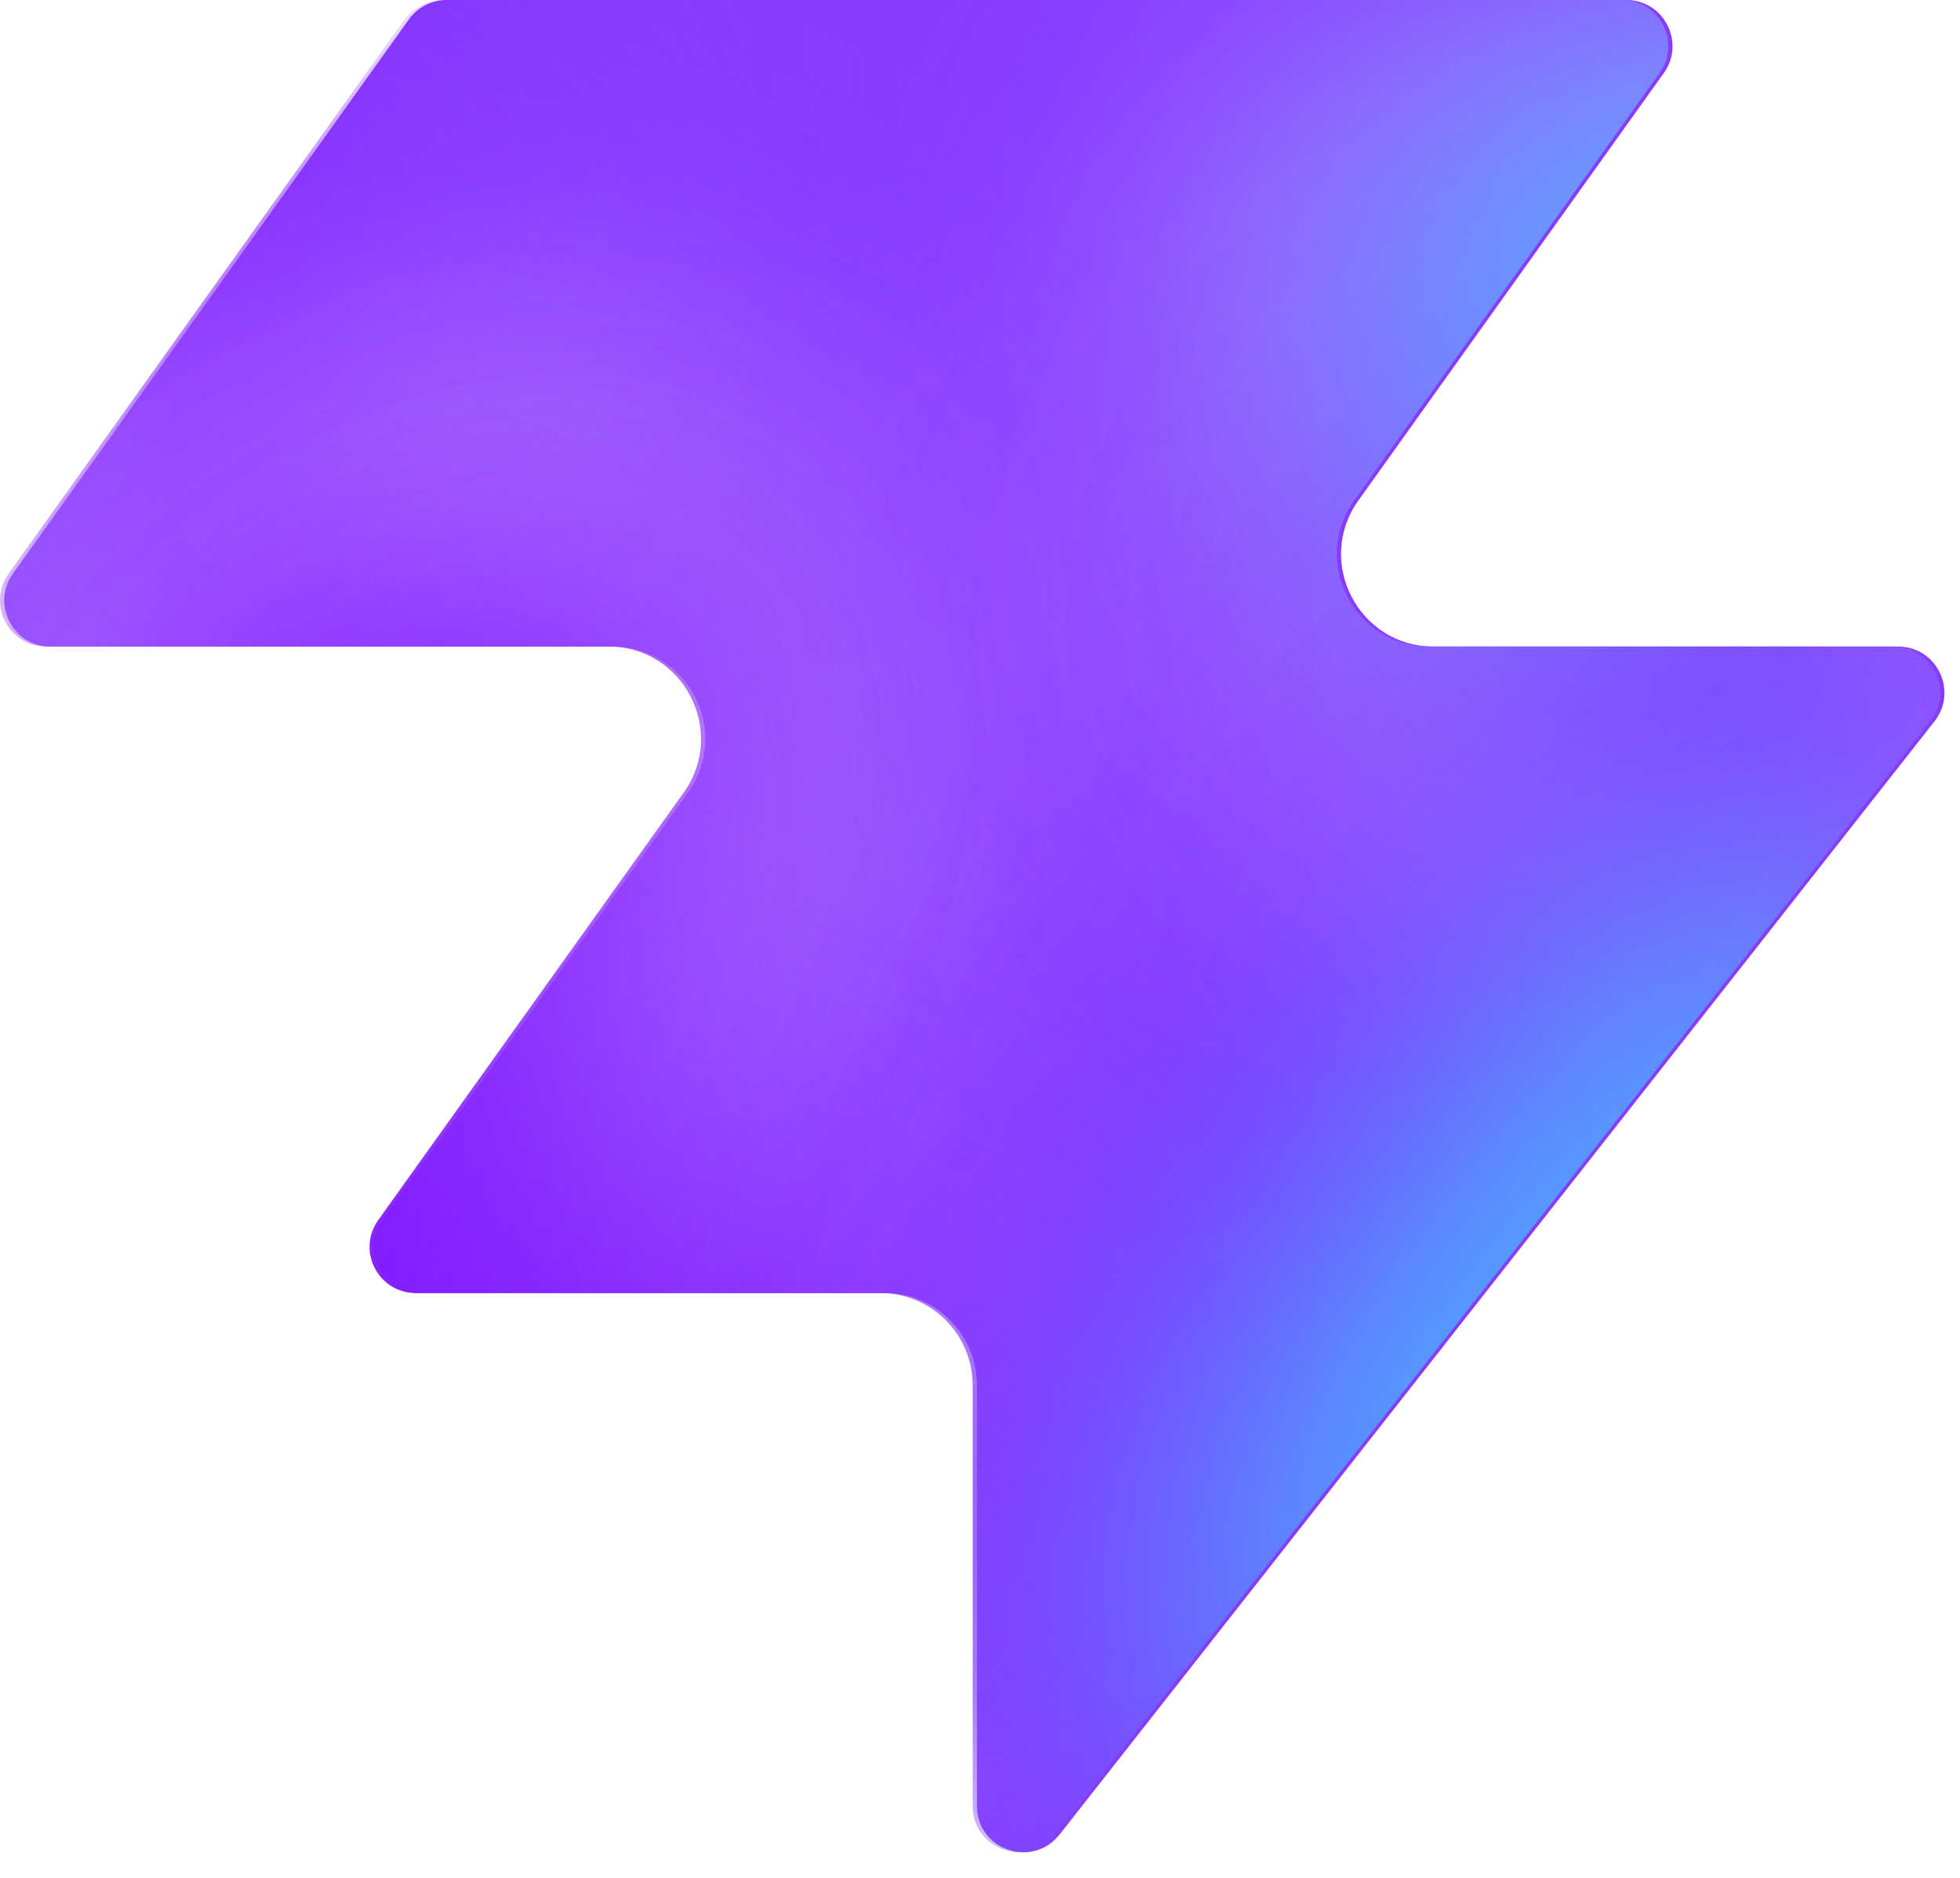
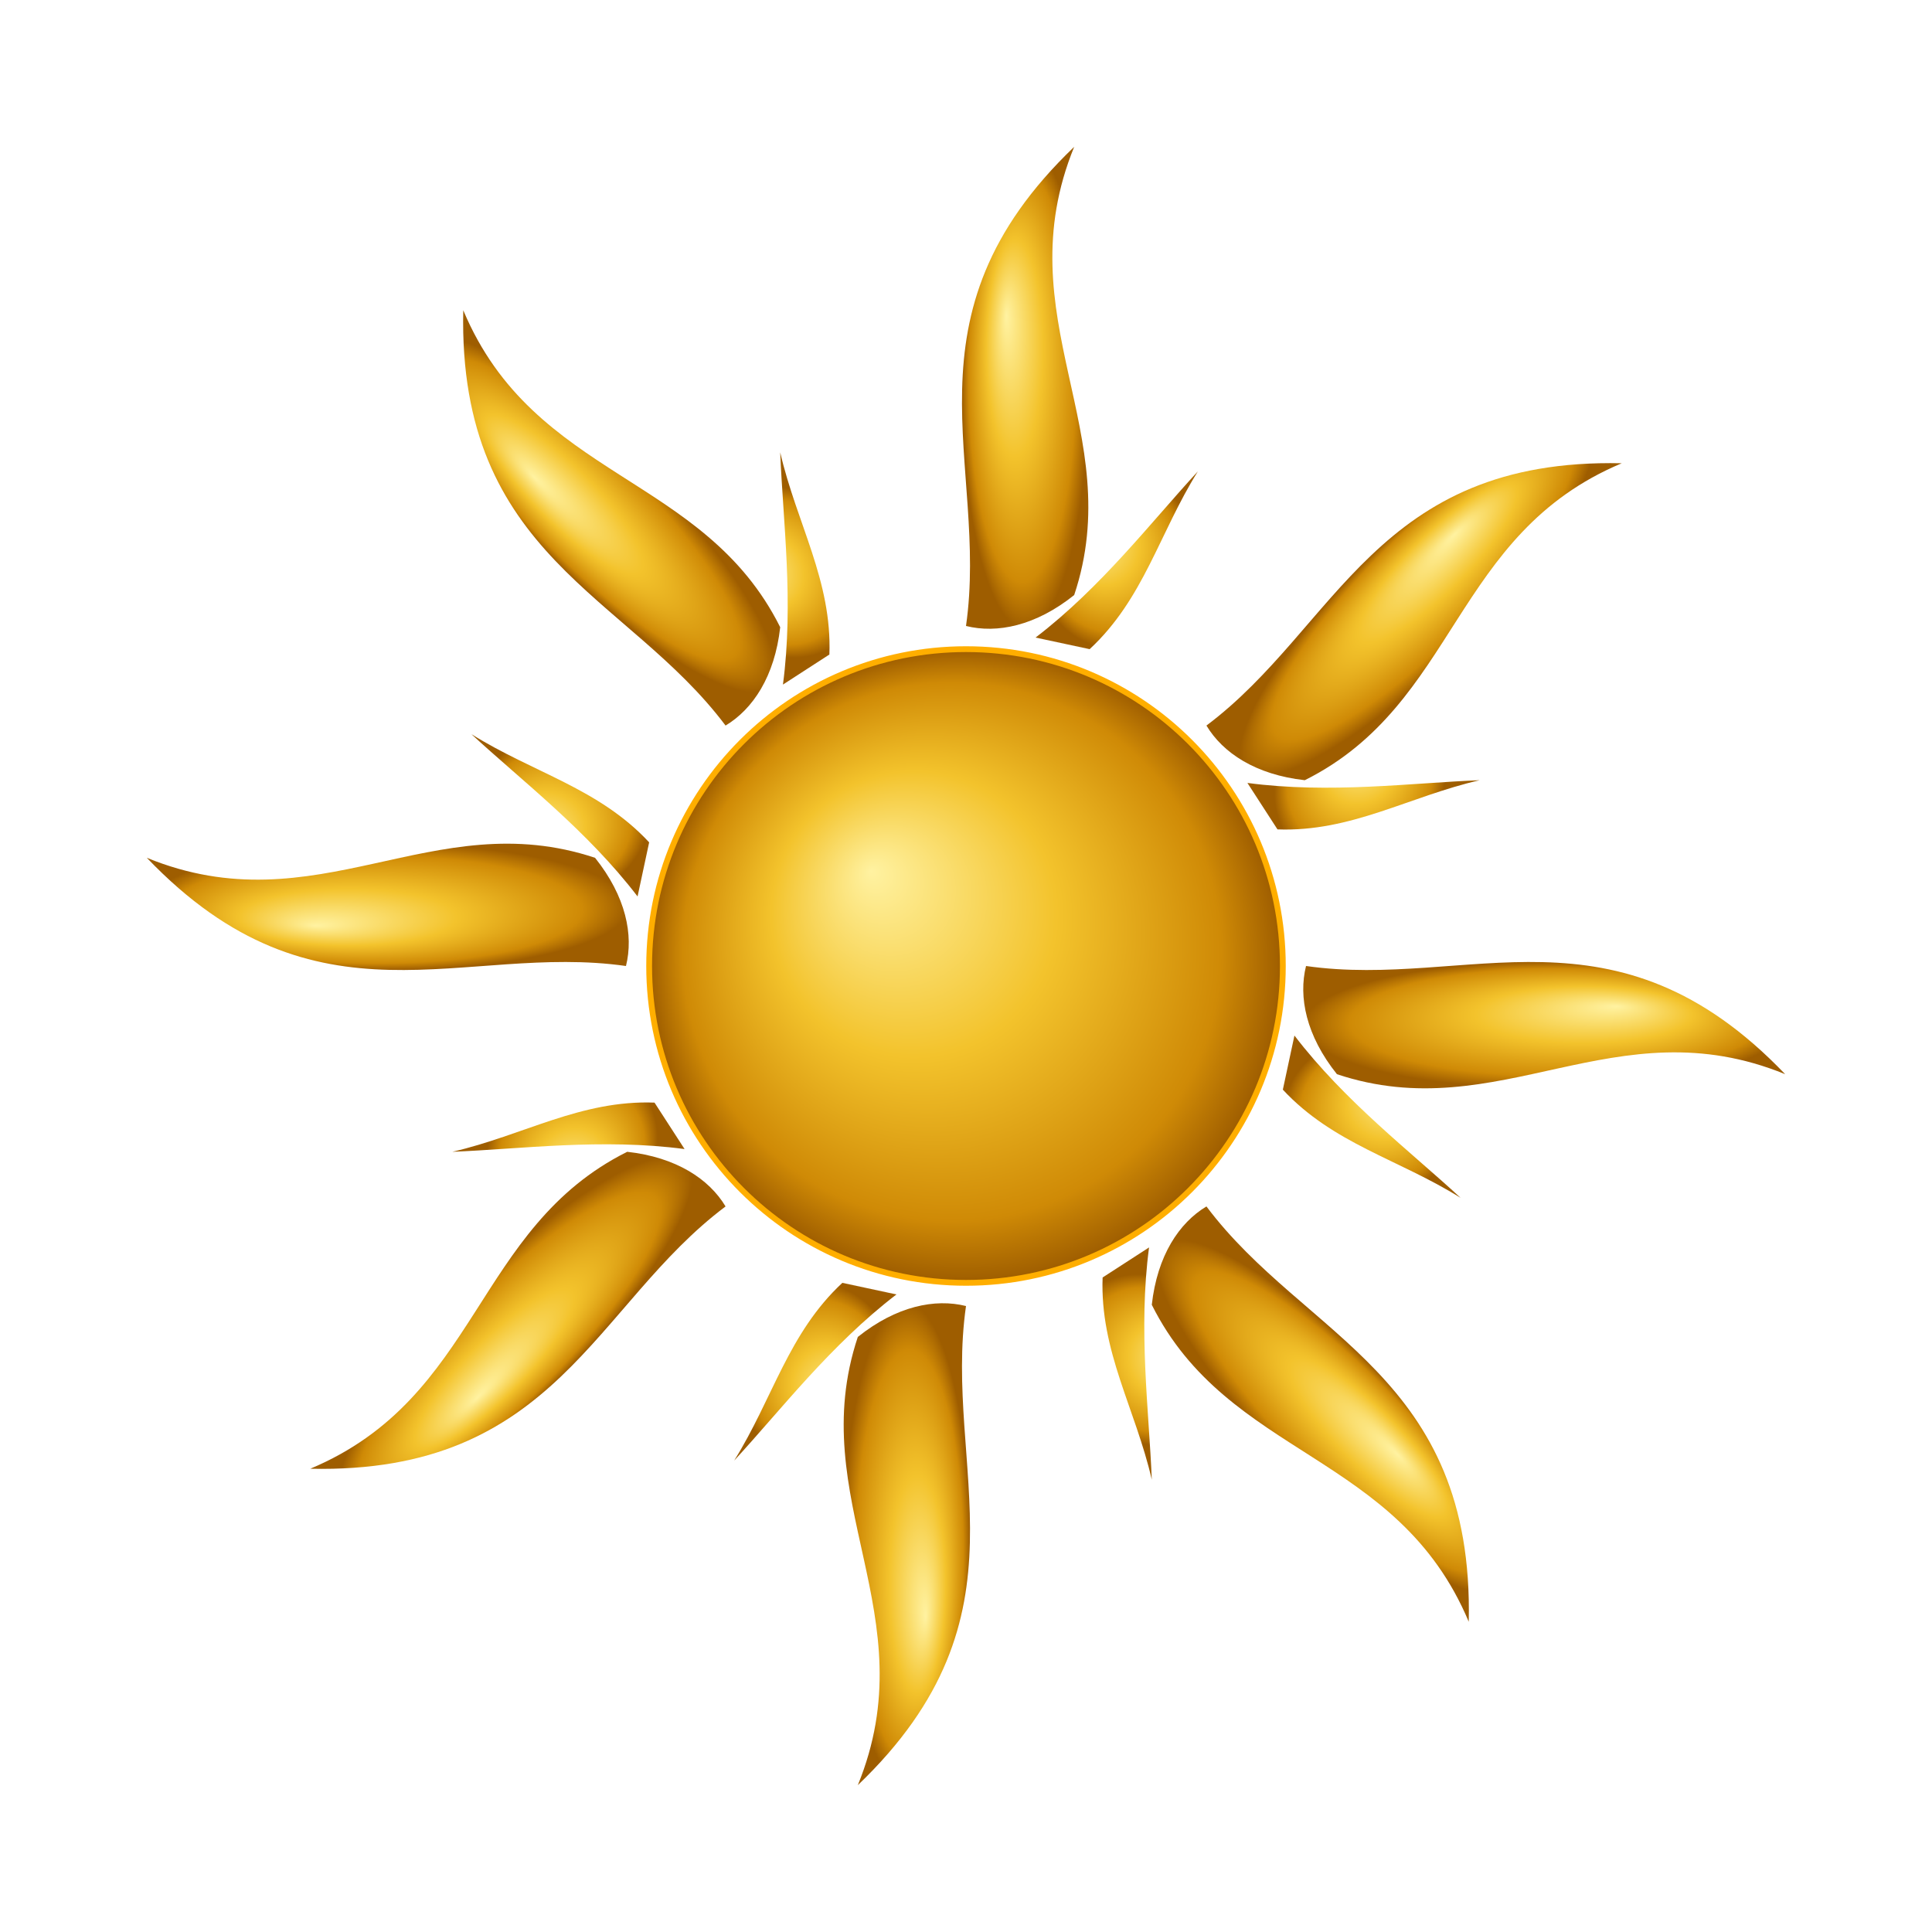
- <svg xmlns="http://www.w3.org/2000/svg" width="48" height="46" fill="none" viewBox="0 0 48 46">
-   <path fill="#863bff" d="M25.946 44.938c-.664.845-2.021.375-2.021-.698V33.937a2.26 2.26 0 0 0-2.262-2.262H10.287c-.92 0-1.456-1.04-.92-1.788l7.48-10.471c1.07-1.497 0-3.578-1.842-3.578H1.237c-.92 0-1.456-1.04-.92-1.788L10.013.474c.214-.297.556-.474.92-.474h28.894c.92 0 1.456 1.04.92 1.788l-7.48 10.471c-1.07 1.498 0 3.579 1.842 3.579h11.377c.943 0 1.473 1.088.89 1.83L25.947 44.94z" style="fill:#863bff;fill:color(display-p3 .525 .23 1);fill-opacity:1" />
-   <mask id="a" width="48" height="46" x="0" y="0" maskUnits="userSpaceOnUse" style="mask-type:alpha">
-     <path fill="#000" d="M25.842 44.938c-.664.844-2.021.375-2.021-.698V33.937a2.26 2.26 0 0 0-2.262-2.262H10.183c-.92 0-1.456-1.04-.92-1.788l7.48-10.471c1.07-1.498 0-3.579-1.842-3.579H1.133c-.92 0-1.456-1.04-.92-1.787L9.91.473c.214-.297.556-.474.92-.474h28.894c.92 0 1.456 1.04.92 1.788l-7.48 10.471c-1.07 1.498 0 3.578 1.842 3.578h11.377c.943 0 1.473 1.088.89 1.832L25.843 44.94z" style="fill:#000;fill-opacity:1" />
-   </mask>
-   <g mask="url(#a)">
-     <g filter="url(#b)">
-       <ellipse cx="5.508" cy="14.704" fill="#ede6ff" rx="5.508" ry="14.704" style="fill:#ede6ff;fill:color(display-p3 .927 .903 1);fill-opacity:1" transform="matrix(.00324 1 1 -.00324 -4.47 31.516)" />
+ <svg xmlns="http://www.w3.org/2000/svg" viewBox="0 0 500 500" width="100%" height="100%">
+   <defs>
+     <radialGradient id="coronagold" cx="50%" cy="50%" r="50%" fx="35%" fy="35%">
+       <stop offset="0%" stop-color="#FFF2A1" />
+       <stop offset="45%" stop-color="#F3C32C" />
+       <stop offset="85%" stop-color="#CF8A06" />
+       <stop offset="100%" stop-color="#9E5D00" />
+     </radialGradient>
+     <g id="sun-ray">
+       <path fill="url(#coronagold)" d="         M 250,162          C 256,120 232,82 278,38          C 260,82 292,112 278,154          C 268,162 258,164 250,162 Z" />
+       <path fill="url(#coronagold)" d="         M 268,165          C 285,152 298,135 310,122          C 300,138 296,155 282,168 Z" />
    </g>
-     <g filter="url(#c)">
-       <ellipse cx="10.399" cy="29.851" fill="#ede6ff" rx="10.399" ry="29.851" style="fill:#ede6ff;fill:color(display-p3 .927 .903 1);fill-opacity:1" transform="matrix(.00324 1 1 -.00324 -39.328 7.883)" />
-     </g>
-     <g filter="url(#d)">
-       <ellipse cx="5.508" cy="30.487" fill="#7e14ff" rx="5.508" ry="30.487" style="fill:#7e14ff;fill:color(display-p3 .492 .077 1);fill-opacity:1" transform="rotate(89.814 -25.913 -14.639)scale(1 -1)" />
-     </g>
-     <g filter="url(#e)">
-       <ellipse cx="5.508" cy="30.599" fill="#7e14ff" rx="5.508" ry="30.599" style="fill:#7e14ff;fill:color(display-p3 .492 .077 1);fill-opacity:1" transform="rotate(89.814 -32.644 -3.334)scale(1 -1)" />
-     </g>
-     <g filter="url(#f)">
-       <ellipse cx="5.508" cy="30.599" fill="#7e14ff" rx="5.508" ry="30.599" style="fill:#7e14ff;fill:color(display-p3 .492 .077 1);fill-opacity:1" transform="matrix(.00324 1 1 -.00324 -34.34 30.47)" />
-     </g>
-     <g filter="url(#g)">
-       <ellipse cx="14.072" cy="22.078" fill="#ede6ff" rx="14.072" ry="22.078" style="fill:#ede6ff;fill:color(display-p3 .927 .903 1);fill-opacity:1" transform="rotate(93.35 24.506 48.493)scale(-1 1)" />
-     </g>
-     <g filter="url(#h)">
-       <ellipse cx="3.47" cy="21.501" fill="#7e14ff" rx="3.47" ry="21.501" style="fill:#7e14ff;fill:color(display-p3 .492 .077 1);fill-opacity:1" transform="rotate(89.009 28.708 47.59)scale(-1 1)" />
-     </g>
-     <g filter="url(#i)">
-       <ellipse cx="3.47" cy="21.501" fill="#7e14ff" rx="3.47" ry="21.501" style="fill:#7e14ff;fill:color(display-p3 .492 .077 1);fill-opacity:1" transform="rotate(89.009 28.708 47.59)scale(-1 1)" />
-     </g>
-     <g filter="url(#j)">
-       <ellipse cx=".387" cy="8.972" fill="#7e14ff" rx="4.407" ry="29.108" style="fill:#7e14ff;fill:color(display-p3 .492 .077 1);fill-opacity:1" transform="rotate(39.51 .387 8.972)" />
-     </g>
-     <g filter="url(#k)">
-       <ellipse cx="47.523" cy="-6.092" fill="#7e14ff" rx="4.407" ry="29.108" style="fill:#7e14ff;fill:color(display-p3 .492 .077 1);fill-opacity:1" transform="rotate(37.892 47.523 -6.092)" />
-     </g>
-     <g filter="url(#l)">
-       <ellipse cx="41.412" cy="6.333" fill="#47bfff" rx="5.971" ry="9.665" style="fill:#47bfff;fill:color(display-p3 .28 .748 1);fill-opacity:1" transform="rotate(37.892 41.412 6.333)" />
-     </g>
-     <g filter="url(#m)">
-       <ellipse cx="-1.879" cy="38.332" fill="#7e14ff" rx="4.407" ry="29.108" style="fill:#7e14ff;fill:color(display-p3 .492 .077 1);fill-opacity:1" transform="rotate(37.892 -1.88 38.332)" />
-     </g>
-     <g filter="url(#n)">
-       <ellipse cx="-1.879" cy="38.332" fill="#7e14ff" rx="4.407" ry="29.108" style="fill:#7e14ff;fill:color(display-p3 .492 .077 1);fill-opacity:1" transform="rotate(37.892 -1.88 38.332)" />
-     </g>
-     <g filter="url(#o)">
-       <ellipse cx="35.651" cy="29.907" fill="#7e14ff" rx="4.407" ry="29.108" style="fill:#7e14ff;fill:color(display-p3 .492 .077 1);fill-opacity:1" transform="rotate(37.892 35.651 29.907)" />
-     </g>
-     <g filter="url(#p)">
-       <ellipse cx="38.418" cy="32.4" fill="#47bfff" rx="5.971" ry="15.297" style="fill:#47bfff;fill:color(display-p3 .28 .748 1);fill-opacity:1" transform="rotate(37.892 38.418 32.4)" />
-     </g>
+   </defs>
+   <g>
+     <circle cx="250" cy="250" r="82" fill="url(#coronagold)" stroke="#FFAE00" stroke-width="1.5" />
+     <use href="#sun-ray" />
+     <use href="#sun-ray" transform="rotate(45 250 250)" />
+     <use href="#sun-ray" transform="rotate(90 250 250)" />
+     <use href="#sun-ray" transform="rotate(135 250 250)" />
+     <use href="#sun-ray" transform="rotate(180 250 250)" />
+     <use href="#sun-ray" transform="rotate(225 250 250)" />
+     <use href="#sun-ray" transform="rotate(270 250 250)" />
+     <use href="#sun-ray" transform="rotate(315 250 250)" />
  </g>
-   <defs>
-     <filter id="b" width="60.045" height="41.654" x="-19.77" y="16.149" color-interpolation-filters="sRGB" filterUnits="userSpaceOnUse">
-       <feFlood flood-opacity="0" result="BackgroundImageFix" />
-       <feBlend in="SourceGraphic" in2="BackgroundImageFix" result="shape" />
-       <feGaussianBlur result="effect1_foregroundBlur_2002_17158" stdDeviation="7.659" />
-     </filter>
-     <filter id="c" width="90.34" height="51.437" x="-54.613" y="-7.533" color-interpolation-filters="sRGB" filterUnits="userSpaceOnUse">
-       <feFlood flood-opacity="0" result="BackgroundImageFix" />
-       <feBlend in="SourceGraphic" in2="BackgroundImageFix" result="shape" />
-       <feGaussianBlur result="effect1_foregroundBlur_2002_17158" stdDeviation="7.659" />
-     </filter>
-     <filter id="d" width="79.355" height="29.4" x="-49.64" y="2.03" color-interpolation-filters="sRGB" filterUnits="userSpaceOnUse">
-       <feFlood flood-opacity="0" result="BackgroundImageFix" />
-       <feBlend in="SourceGraphic" in2="BackgroundImageFix" result="shape" />
-       <feGaussianBlur result="effect1_foregroundBlur_2002_17158" stdDeviation="4.596" />
-     </filter>
-     <filter id="e" width="79.579" height="29.4" x="-45.045" y="20.029" color-interpolation-filters="sRGB" filterUnits="userSpaceOnUse">
-       <feFlood flood-opacity="0" result="BackgroundImageFix" />
-       <feBlend in="SourceGraphic" in2="BackgroundImageFix" result="shape" />
-       <feGaussianBlur result="effect1_foregroundBlur_2002_17158" stdDeviation="4.596" />
-     </filter>
-     <filter id="f" width="79.579" height="29.4" x="-43.513" y="21.178" color-interpolation-filters="sRGB" filterUnits="userSpaceOnUse">
-       <feFlood flood-opacity="0" result="BackgroundImageFix" />
-       <feBlend in="SourceGraphic" in2="BackgroundImageFix" result="shape" />
-       <feGaussianBlur result="effect1_foregroundBlur_2002_17158" stdDeviation="4.596" />
-     </filter>
-     <filter id="g" width="74.749" height="58.852" x="15.756" y="-17.901" color-interpolation-filters="sRGB" filterUnits="userSpaceOnUse">
-       <feFlood flood-opacity="0" result="BackgroundImageFix" />
-       <feBlend in="SourceGraphic" in2="BackgroundImageFix" result="shape" />
-       <feGaussianBlur result="effect1_foregroundBlur_2002_17158" stdDeviation="7.659" />
-     </filter>
-     <filter id="h" width="61.377" height="25.362" x="23.548" y="2.284" color-interpolation-filters="sRGB" filterUnits="userSpaceOnUse">
-       <feFlood flood-opacity="0" result="BackgroundImageFix" />
-       <feBlend in="SourceGraphic" in2="BackgroundImageFix" result="shape" />
-       <feGaussianBlur result="effect1_foregroundBlur_2002_17158" stdDeviation="4.596" />
-     </filter>
-     <filter id="i" width="61.377" height="25.362" x="23.548" y="2.284" color-interpolation-filters="sRGB" filterUnits="userSpaceOnUse">
-       <feFlood flood-opacity="0" result="BackgroundImageFix" />
-       <feBlend in="SourceGraphic" in2="BackgroundImageFix" result="shape" />
-       <feGaussianBlur result="effect1_foregroundBlur_2002_17158" stdDeviation="4.596" />
-     </filter>
-     <filter id="j" width="56.045" height="63.649" x="-27.636" y="-22.853" color-interpolation-filters="sRGB" filterUnits="userSpaceOnUse">
-       <feFlood flood-opacity="0" result="BackgroundImageFix" />
-       <feBlend in="SourceGraphic" in2="BackgroundImageFix" result="shape" />
-       <feGaussianBlur result="effect1_foregroundBlur_2002_17158" stdDeviation="4.596" />
-     </filter>
-     <filter id="k" width="54.814" height="64.646" x="20.116" y="-38.415" color-interpolation-filters="sRGB" filterUnits="userSpaceOnUse">
-       <feFlood flood-opacity="0" result="BackgroundImageFix" />
-       <feBlend in="SourceGraphic" in2="BackgroundImageFix" result="shape" />
-       <feGaussianBlur result="effect1_foregroundBlur_2002_17158" stdDeviation="4.596" />
-     </filter>
-     <filter id="l" width="33.541" height="35.313" x="24.641" y="-11.323" color-interpolation-filters="sRGB" filterUnits="userSpaceOnUse">
-       <feFlood flood-opacity="0" result="BackgroundImageFix" />
-       <feBlend in="SourceGraphic" in2="BackgroundImageFix" result="shape" />
-       <feGaussianBlur result="effect1_foregroundBlur_2002_17158" stdDeviation="4.596" />
-     </filter>
-     <filter id="m" width="54.814" height="64.646" x="-29.286" y="6.009" color-interpolation-filters="sRGB" filterUnits="userSpaceOnUse">
-       <feFlood flood-opacity="0" result="BackgroundImageFix" />
-       <feBlend in="SourceGraphic" in2="BackgroundImageFix" result="shape" />
-       <feGaussianBlur result="effect1_foregroundBlur_2002_17158" stdDeviation="4.596" />
-     </filter>
-     <filter id="n" width="54.814" height="64.646" x="-29.286" y="6.009" color-interpolation-filters="sRGB" filterUnits="userSpaceOnUse">
-       <feFlood flood-opacity="0" result="BackgroundImageFix" />
-       <feBlend in="SourceGraphic" in2="BackgroundImageFix" result="shape" />
-       <feGaussianBlur result="effect1_foregroundBlur_2002_17158" stdDeviation="4.596" />
-     </filter>
-     <filter id="o" width="54.814" height="64.646" x="8.244" y="-2.416" color-interpolation-filters="sRGB" filterUnits="userSpaceOnUse">
-       <feFlood flood-opacity="0" result="BackgroundImageFix" />
-       <feBlend in="SourceGraphic" in2="BackgroundImageFix" result="shape" />
-       <feGaussianBlur result="effect1_foregroundBlur_2002_17158" stdDeviation="4.596" />
-     </filter>
-     <filter id="p" width="39.409" height="43.623" x="18.713" y="10.588" color-interpolation-filters="sRGB" filterUnits="userSpaceOnUse">
-       <feFlood flood-opacity="0" result="BackgroundImageFix" />
-       <feBlend in="SourceGraphic" in2="BackgroundImageFix" result="shape" />
-       <feGaussianBlur result="effect1_foregroundBlur_2002_17158" stdDeviation="4.596" />
-     </filter>
-   </defs>
</svg>
